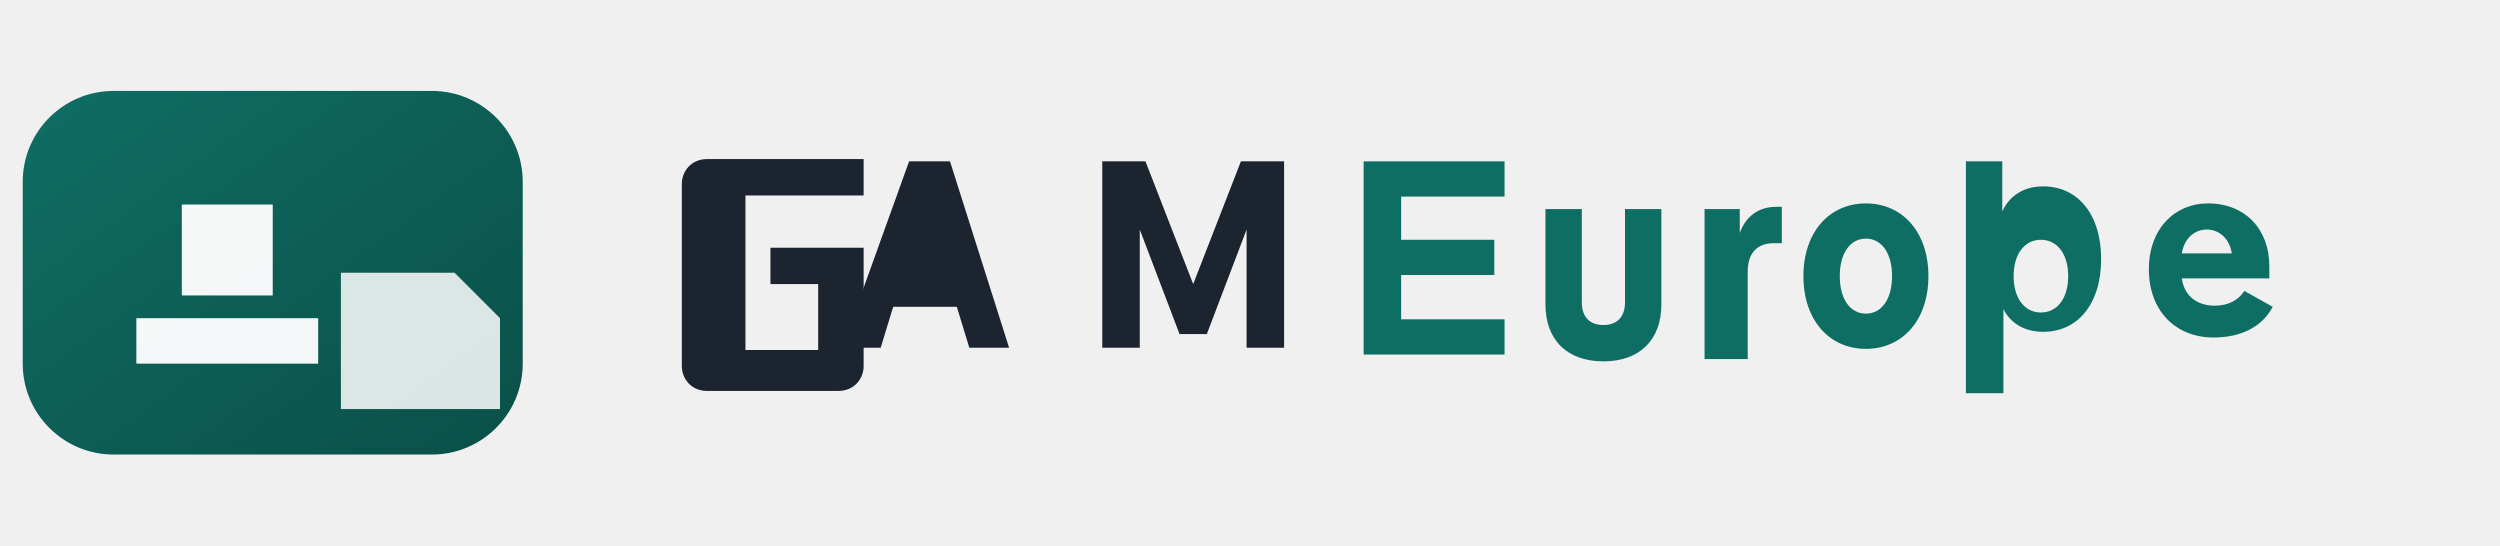
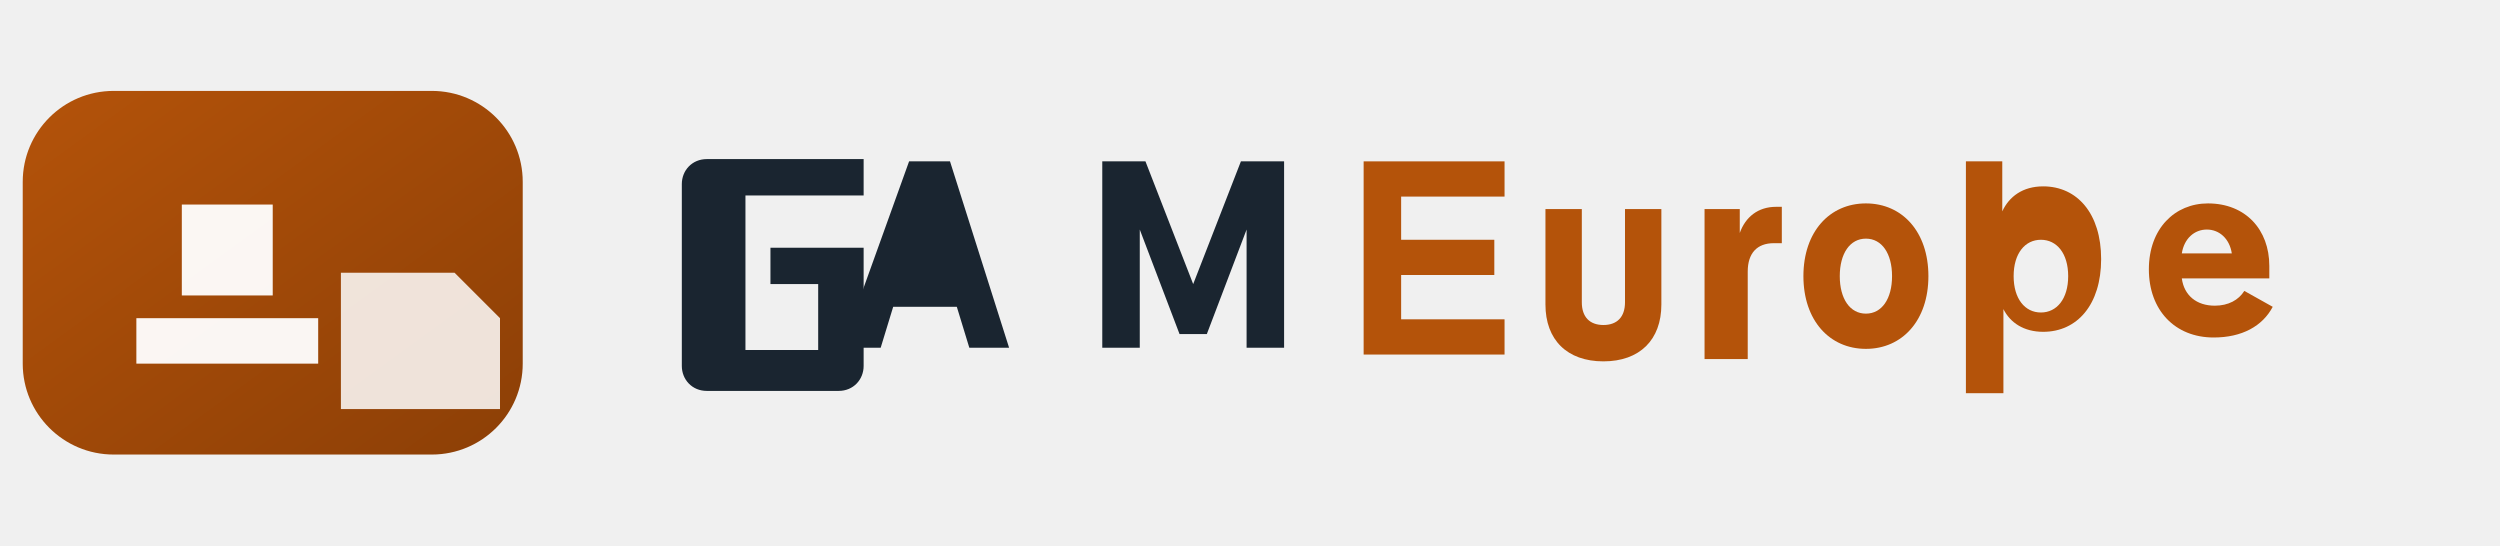
<svg xmlns="http://www.w3.org/2000/svg" viewBox="0 0 220 48" role="img" aria-label="GVM Europe">
  <defs>
    <linearGradient id="gvmLogoGrad" x1="0%" y1="0%" x2="100%" y2="100%">
-       <stop offset="0%" stop-color="#0f6e64" />
-       <stop offset="100%" stop-color="#0a4f48" />
+       <stop offset="0%" stop-color="#b4530a" />
+       <stop offset="100%" stop-color="#8c3f06" />
    </linearGradient>
  </defs>
  <rect x="2" y="8" width="44" height="32" rx="8" fill="url(#gvmLogoGrad)" />
  <path d="M12 28h16v4H12zm4-10h8v8h-8z" fill="#ffffff" opacity=".95" />
  <path d="M30 24h10l4 4v8H30z" fill="#ffffff" opacity=".85" />
-   <g fill="#1c2430">
+   <g fill="#1a2530">
    <path d="M62 14h14v3.2H65.6v13.6H72V25h-4.2v-3.2H76v10.4c0 1.2-.9 2.2-2.2 2.2H62.2c-1.3 0-2.2-1-2.2-2.2V16.2c0-1.2.9-2.2 2.2-2.2z" />
    <path d="M80 14.2h3.6l5.2 16.4h-3.5l-1.1-3.6h-5.6l-1.1 3.6h-3.4L80 14.2zm1.8 9.8l1.9-6.2 1.9 6.2h-3.8z" />
    <path d="M97 30.6V14.2h3.8l4.2 10.8 4.2-10.8h3.8v16.4h-3.3V20.2l-3.5 9.2h-2.4l-3.5-9.2v10.4H97z" />
  </g>
-   <g fill="#0f6e64">
+   <g fill="#b4530a">
    <path d="M120 14.2h12.4v3.1h-9.1v3.8h8.2v3.1h-8.2v3.9h9.1v3.1H120z" />
    <path d="M136 18.4h3.2v8.2c0 1.3.7 2 1.9 2s1.9-.7 1.9-2v-8.2h3.2v8.4c0 3.1-1.9 5-5.1 5s-5.1-1.9-5.1-5v-8.4z" />
    <path d="M150 18.4h3.1v2.1c.5-1.4 1.6-2.3 3.2-2.3h.5v3.2h-.7c-1.5 0-2.3.9-2.3 2.5v7.7H150z" />
    <path d="M164.2 17.9c3.2 0 5.5 2.5 5.5 6.4s-2.3 6.4-5.5 6.4-5.5-2.5-5.5-6.4 2.3-6.4 5.5-6.4zm0 3.1c-1.4 0-2.3 1.3-2.3 3.3s.9 3.3 2.3 3.3 2.3-1.3 2.3-3.3-.9-3.3-2.3-3.3z" />
    <path d="M173 14.2h3.2v4.4c.6-1.3 1.8-2.2 3.6-2.2 3 0 5.1 2.4 5.1 6.4s-2.1 6.4-5.1 6.4c-1.7 0-2.9-.8-3.5-2v7.4H173V14.2zm6.6 6.9c-1.4 0-2.4 1.2-2.4 3.2s1 3.2 2.4 3.2 2.4-1.2 2.4-3.2-1-3.2-2.4-3.2z" />
    <path d="M194.3 17.9c3.3 0 5.4 2.3 5.4 5.5v1.1h-7.7c.2 1.5 1.3 2.4 2.9 2.4 1.2 0 2.1-.5 2.6-1.3l2.5 1.4c-.9 1.7-2.7 2.7-5.2 2.7-3.4 0-5.7-2.4-5.7-6s2.3-5.8 5.2-5.8zm-2.3 4.4h4.4c-.2-1.3-1.1-2.1-2.2-2.1s-2 .8-2.2 2.1z" />
  </g>
</svg>
